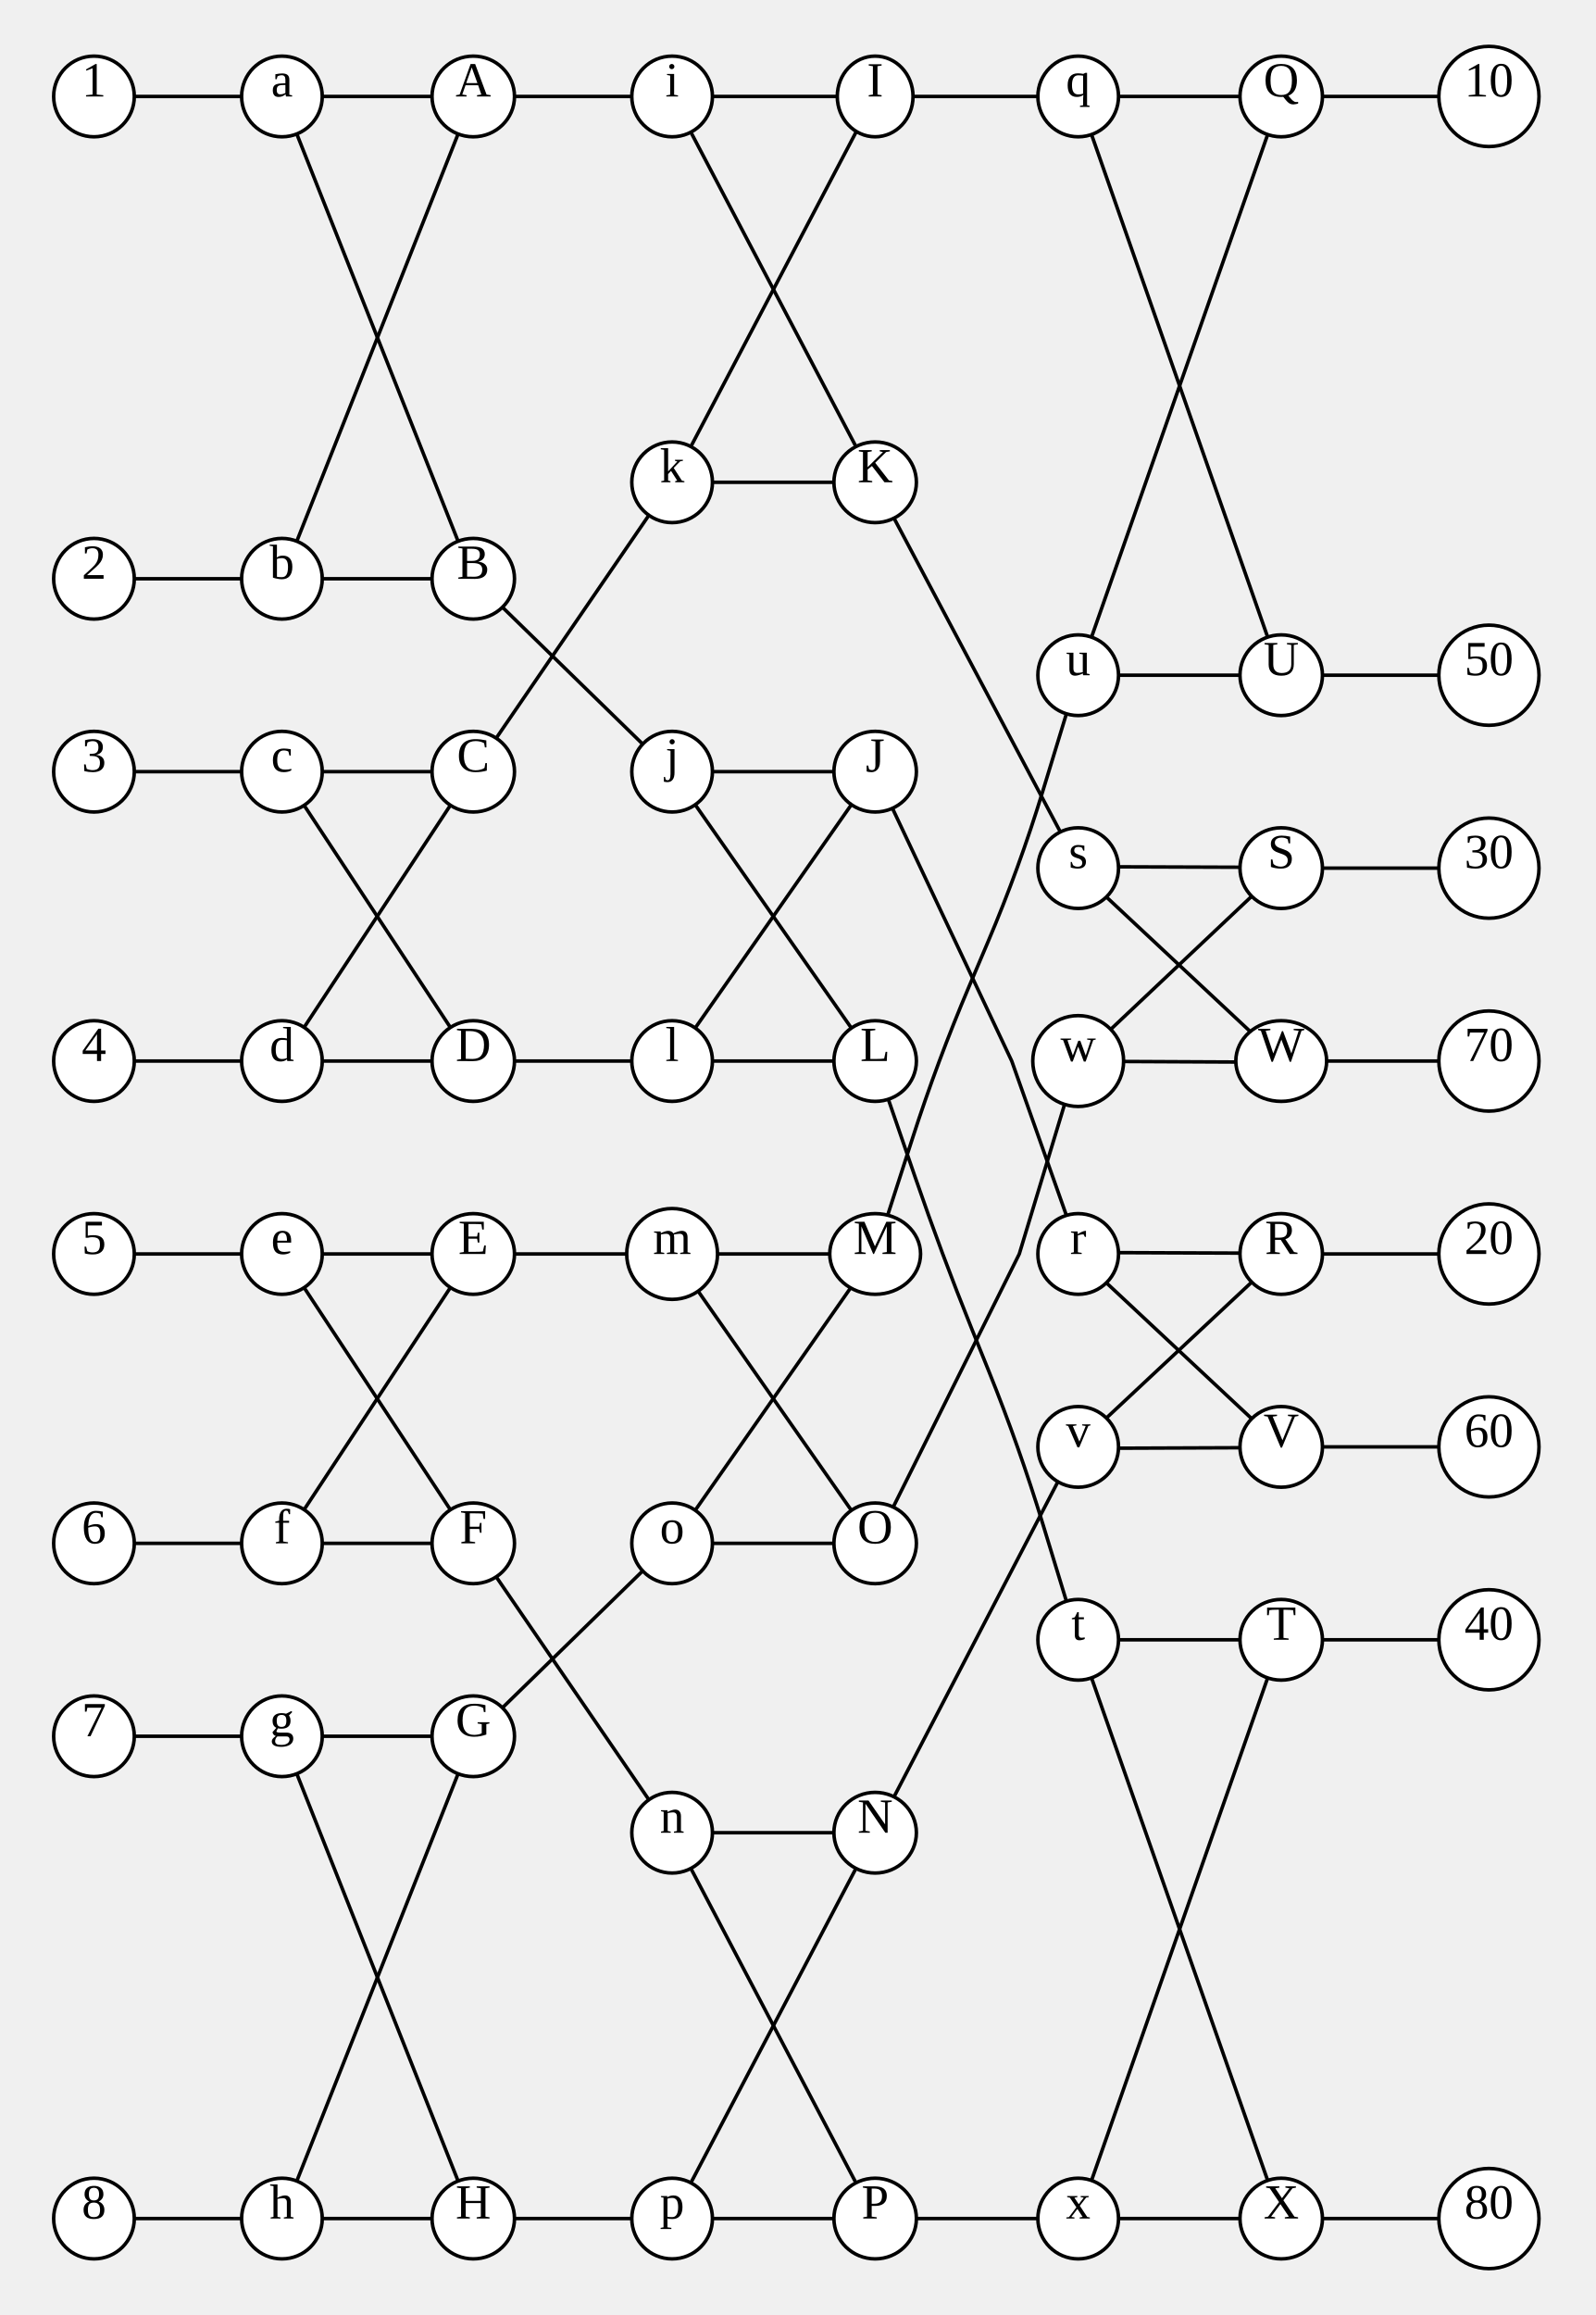
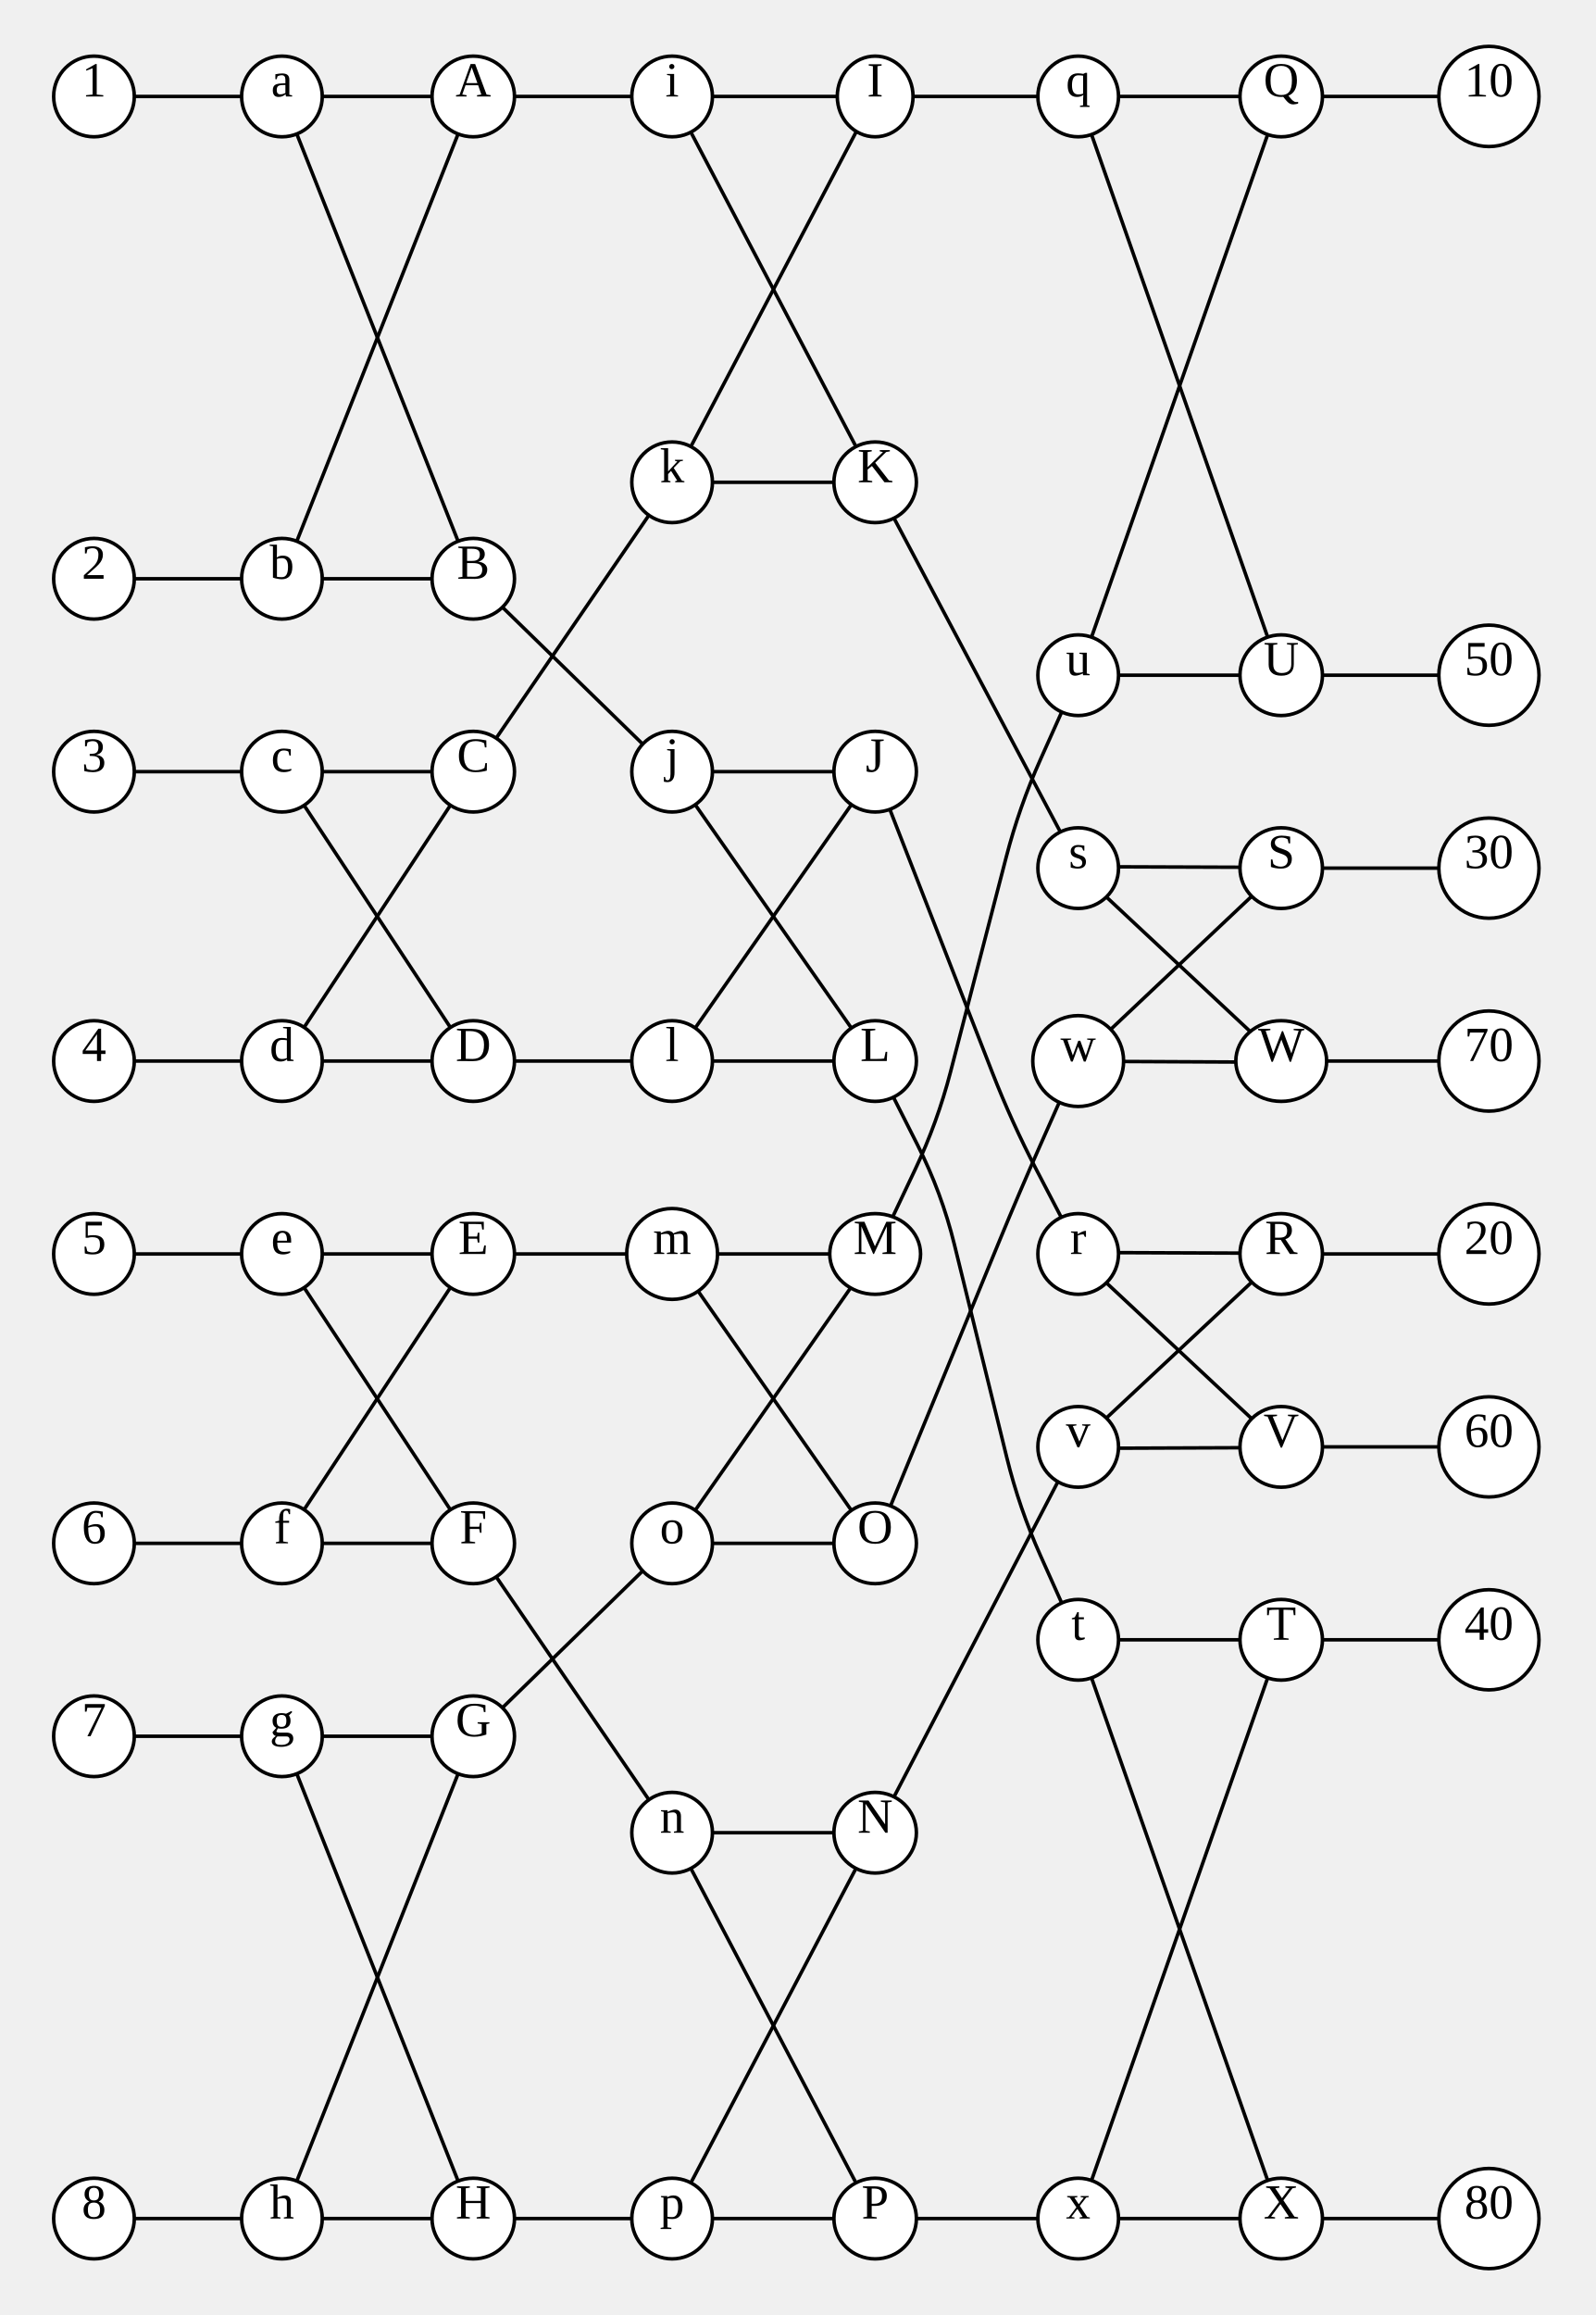
<svg xmlns="http://www.w3.org/2000/svg" width="454.88" height="660">
  <style type="text/css">
		.edge { fill: none; }
	</style>
  <defs>
    <marker id="normal" markerWidth="10" markerHeight="8" refX="9" refY="4" orient="auto-start-reverse" markerUnits="userSpaceOnUse">
      <path d="M0,0 L0,8 L10,4 z" fill="context-stroke" />
    </marker>
    <marker id="vee" markerWidth="10" markerHeight="8" refX="9" refY="4" orient="auto-start-reverse" markerUnits="userSpaceOnUse">
      <path d="M0,0 L10,4 L0,8 L3,4 z" fill="context-stroke" />
    </marker>
    <marker id="dot" markerWidth="8" markerHeight="8" refX="7" refY="4" orient="auto-start-reverse" markerUnits="userSpaceOnUse">
      <circle cx="4" cy="4" r="3.5" fill="context-stroke" />
    </marker>
    <marker id="odot" markerWidth="8" markerHeight="8" refX="7" refY="4" orient="auto-start-reverse" markerUnits="userSpaceOnUse">
      <circle cx="4" cy="4" r="3" fill="white" stroke="context-stroke" />
    </marker>
  </defs>
  <g>
    <path class="edge" stroke="#000000" stroke-width="1" d="M37.6,27.5 L69.6,27.5 " />
    <path class="edge" stroke="#000000" stroke-width="1" d="M91.2,27.5 L123.2,27.5 " />
    <path class="edge" stroke="#000000" stroke-width="1" d="M84.598,38.096 L130.637,154.305 " />
    <path class="edge" stroke="#000000" stroke-width="1" d="M37.6,165 L69.6,165 " />
    <path class="edge" stroke="#000000" stroke-width="1" d="M91.2,165 L123.2,165 " />
    <path class="edge" stroke="#000000" stroke-width="1" d="M84.598,154.404 L130.637,38.195 " />
    <path class="edge" stroke="#000000" stroke-width="1" d="M37.6,220 L69.6,220 " />
    <path class="edge" stroke="#000000" stroke-width="1" d="M91.2,220 L123.2,220 " />
    <path class="edge" stroke="#000000" stroke-width="1" d="M86.602,229.415 L128.441,292.929 " />
    <path class="edge" stroke="#000000" stroke-width="1" d="M37.6,302.5 L69.6,302.5 " />
    <path class="edge" stroke="#000000" stroke-width="1" d="M91.2,302.5 L123.2,302.5 " />
    <path class="edge" stroke="#000000" stroke-width="1" d="M86.602,293.085 L128.441,229.571 " />
    <path class="edge" stroke="#000000" stroke-width="1" d="M37.6,357.5 L69.6,357.5 " />
    <path class="edge" stroke="#000000" stroke-width="1" d="M91.2,357.5 L123.2,357.5 " />
    <path class="edge" stroke="#000000" stroke-width="1" d="M86.602,366.915 L128.441,430.429 " />
    <path class="edge" stroke="#000000" stroke-width="1" d="M37.6,440 L69.6,440 " />
    <path class="edge" stroke="#000000" stroke-width="1" d="M91.2,440 L123.2,440 " />
    <path class="edge" stroke="#000000" stroke-width="1" d="M86.602,430.585 L128.441,367.071 " />
    <path class="edge" stroke="#000000" stroke-width="1" d="M37.6,495 L69.6,495 " />
    <path class="edge" stroke="#000000" stroke-width="1" d="M91.2,495 L123.2,495 " />
    <path class="edge" stroke="#000000" stroke-width="1" d="M84.598,505.596 L130.637,621.805 " />
    <path class="edge" stroke="#000000" stroke-width="1" d="M37.6,632.5 L69.6,632.5 " />
    <path class="edge" stroke="#000000" stroke-width="1" d="M91.2,632.5 L123.2,632.5 " />
    <path class="edge" stroke="#000000" stroke-width="1" d="M84.598,621.904 L130.637,505.695 " />
    <path class="edge" stroke="#000000" stroke-width="1" d="M146.72,27.5 L180.87,27.5 " />
    <path class="edge" stroke="#000000" stroke-width="1" d="M202.47,27.5 L238.77,27.5 " />
    <path class="edge" stroke="#000000" stroke-width="1" d="M196.942,37.537 L244.097,127.321 " />
    <path class="edge" stroke="#000000" stroke-width="1" d="M143.285,173.122 L183.556,212.41 " />
    <path class="edge" stroke="#000000" stroke-width="1" d="M202.47,220 L237.81,220 " />
    <path class="edge" stroke="#000000" stroke-width="1" d="M198.12,229.224 L242.792,293.102 " />
    <path class="edge" stroke="#000000" stroke-width="1" d="M141.506,210.446 L185.182,146.694 " />
    <path class="edge" stroke="#000000" stroke-width="1" d="M202.47,137.5 L237.81,137.5 " />
    <path class="edge" stroke="#000000" stroke-width="1" d="M196.942,127.464 L244.211,37.485 " />
    <path class="edge" stroke="#000000" stroke-width="1" d="M146.72,302.5 L180.87,302.5 " />
    <path class="edge" stroke="#000000" stroke-width="1" d="M202.47,302.5 L237.81,302.5 " />
    <path class="edge" stroke="#000000" stroke-width="1" d="M198.12,293.276 L242.792,229.398 " />
    <path class="edge" stroke="#000000" stroke-width="1" d="M146.72,357.5 L178.72,357.5 " />
    <path class="edge" stroke="#000000" stroke-width="1" d="M204.62,357.5 L236.62,357.5 " />
    <path class="edge" stroke="#000000" stroke-width="1" d="M198.501,367.27 L242.786,430.606 " />
    <path class="edge" stroke="#000000" stroke-width="1" d="M141.506,449.554 L185.182,513.306 " />
    <path class="edge" stroke="#000000" stroke-width="1" d="M202.47,522.5 L237.81,522.5 " />
    <path class="edge" stroke="#000000" stroke-width="1" d="M196.942,532.537 L244.097,622.321 " />
    <path class="edge" stroke="#000000" stroke-width="1" d="M143.285,486.878 L183.556,447.59 " />
    <path class="edge" stroke="#000000" stroke-width="1" d="M202.47,440 L237.81,440 " />
    <path class="edge" stroke="#000000" stroke-width="1" d="M198.118,430.775 L242.571,367.176 " />
    <path class="edge" stroke="#000000" stroke-width="1" d="M146.72,632.5 L180.87,632.5 " />
    <path class="edge" stroke="#000000" stroke-width="1" d="M202.47,632.5 L237.81,632.5 " />
    <path class="edge" stroke="#000000" stroke-width="1" d="M196.942,622.463 L244.097,532.679 " />
    <path class="edge" stroke="#000000" stroke-width="1" d="M260.37,27.5 L296.67,27.5 " />
    <path class="edge" stroke="#000000" stroke-width="1" d="M318.27,27.5 L353.61,27.5 " />
    <path class="edge" stroke="#000000" stroke-width="1" d="M311.247,38.274 L361.503,181.639 " />
-     <path class="edge" stroke="#000000" stroke-width="1" d="M254.499,230.441 L288.52,302.5 Q288.52,302.5 288.52,302.5 L288.52,302.5 Q288.52,302.5 288.52,302.5 L304.128,346.564 " />
+     <path class="edge" stroke="#000000" stroke-width="1" d="M253.756,230.747 L282.956,305.716 Q288.52,320 295.612,333.59 L302.704,347.18 " />
    <path class="edge" stroke="#000000" stroke-width="1" d="M318.264,357.119 L353.613,357.257 " />
    <path class="edge" stroke="#000000" stroke-width="1" d="M315.248,365.478 L356.953,404.469 " />
    <path class="edge" stroke="#000000" stroke-width="1" d="M254.944,147.729 L302.453,237.316 " />
    <path class="edge" stroke="#000000" stroke-width="1" d="M318.264,247.123 L353.613,247.248 " />
    <path class="edge" stroke="#000000" stroke-width="1" d="M315.246,255.481 L356.538,294.09 " />
-     <path class="edge" stroke="#000000" stroke-width="1" d="M253.325,313.398 L260.922,335.449 Q268.52,357.5 277.233,379.135 L282.064,391.131 Q290.67,412.5 297.4,434.532 L304.13,456.564 " />
+     <path class="edge" stroke="#000000" stroke-width="1" d="M254.78,312.81 L261.65,326.405 Q268.52,340 272.16,354.791 L287.119,415.572 Q290.67,430 296.745,443.56 L302.82,457.12 " />
    <path class="edge" stroke="#000000" stroke-width="1" d="M318.27,467.5 L353.61,467.5 " />
    <path class="edge" stroke="#000000" stroke-width="1" d="M311.247,478.274 L361.503,621.639 " />
-     <path class="edge" stroke="#000000" stroke-width="1" d="M253.14,346.446 L260.235,324.473 Q267.33,302.5 276.35,281.245 L281.671,268.706 Q290.67,247.5 297.4,225.468 L304.13,203.436 " />
+     <path class="edge" stroke="#000000" stroke-width="1" d="M254.59,346.899 L260.96,333.45 Q267.33,320 271.066,305.595 L286.94,244.383 Q290.67,230 296.745,216.44 L302.82,202.879 " />
    <path class="edge" stroke="#000000" stroke-width="1" d="M318.27,192.5 L353.61,192.5 " />
    <path class="edge" stroke="#000000" stroke-width="1" d="M311.247,181.726 L361.503,38.361 " />
    <path class="edge" stroke="#000000" stroke-width="1" d="M254.944,512.271 L301.773,422.27 " />
    <path class="edge" stroke="#000000" stroke-width="1" d="M318.264,412.881 L353.613,412.743 " />
    <path class="edge" stroke="#000000" stroke-width="1" d="M315.248,404.522 L356.953,365.531 " />
-     <path class="edge" stroke="#000000" stroke-width="1" d="M254.72,429.662 L290.67,357.5 Q290.67,357.5 290.67,357.5 L290.67,357.5 Q290.67,357.5 290.67,357.5 L303.97,313.572 " />
+     <path class="edge" stroke="#000000" stroke-width="1" d="M253.956,429.33 L285.087,353.584 Q290.67,340 296.623,326.573 L302.575,313.147 " />
    <path class="edge" stroke="#000000" stroke-width="1" d="M320.419,302.626 L352.424,302.781 " />
    <path class="edge" stroke="#000000" stroke-width="1" d="M316.189,293.997 L356.947,255.525 " />
    <path class="edge" stroke="#000000" stroke-width="1" d="M261.33,632.5 L296.67,632.5 " />
    <path class="edge" stroke="#000000" stroke-width="1" d="M318.27,632.5 L353.61,632.5 " />
    <path class="edge" stroke="#000000" stroke-width="1" d="M311.247,621.726 L361.503,478.361 " />
    <path class="edge" stroke="#000000" stroke-width="1" d="M377.13,27.5 L410.32,27.5 " />
    <path class="edge" stroke="#000000" stroke-width="1" d="M377.13,357.5 L410.32,357.5 " />
    <path class="edge" stroke="#000000" stroke-width="1" d="M377.13,247.5 L410.32,247.5 " />
    <path class="edge" stroke="#000000" stroke-width="1" d="M377.13,467.5 L410.32,467.5 " />
    <path class="edge" stroke="#000000" stroke-width="1" d="M377.13,192.5 L410.32,192.5 " />
    <path class="edge" stroke="#000000" stroke-width="1" d="M377.13,412.5 L410.32,412.5 " />
    <path class="edge" stroke="#000000" stroke-width="1" d="M378.32,302.5 L410.32,302.5 " />
    <path class="edge" stroke="#000000" stroke-width="1" d="M377.13,632.5 L410.32,632.5 " />
    <circle cx="26.8" cy="27.5" r="11.5" class="node" fill="#FFFFFF" stroke="#000000" stroke-width="1" />
    <text text-anchor="middle" alignment-baseline="middle" x="26.8" y="27.5" font-size="14" color="#000000">1</text>
    <circle cx="26.8" cy="165" r="11.5" class="node" fill="#FFFFFF" stroke="#000000" stroke-width="1" />
    <text text-anchor="middle" alignment-baseline="middle" x="26.8" y="165" font-size="14" color="#000000">2</text>
    <circle cx="26.8" cy="220" r="11.5" class="node" fill="#FFFFFF" stroke="#000000" stroke-width="1" />
    <text text-anchor="middle" alignment-baseline="middle" x="26.8" y="220" font-size="14" color="#000000">3</text>
    <circle cx="26.8" cy="302.5" r="11.5" class="node" fill="#FFFFFF" stroke="#000000" stroke-width="1" />
    <text text-anchor="middle" alignment-baseline="middle" x="26.8" y="302.5" font-size="14" color="#000000">4</text>
    <circle cx="26.8" cy="357.5" r="11.5" class="node" fill="#FFFFFF" stroke="#000000" stroke-width="1" />
    <text text-anchor="middle" alignment-baseline="middle" x="26.8" y="357.5" font-size="14" color="#000000">5</text>
    <circle cx="26.8" cy="440" r="11.5" class="node" fill="#FFFFFF" stroke="#000000" stroke-width="1" />
    <text text-anchor="middle" alignment-baseline="middle" x="26.8" y="440" font-size="14" color="#000000">6</text>
    <circle cx="26.8" cy="495" r="11.5" class="node" fill="#FFFFFF" stroke="#000000" stroke-width="1" />
    <text text-anchor="middle" alignment-baseline="middle" x="26.8" y="495" font-size="14" color="#000000">7</text>
    <circle cx="26.8" cy="632.5" r="11.5" class="node" fill="#FFFFFF" stroke="#000000" stroke-width="1" />
    <text text-anchor="middle" alignment-baseline="middle" x="26.8" y="632.5" font-size="14" color="#000000">8</text>
    <circle cx="424.6" cy="27.5" r="14.28" class="node" fill="#FFFFFF" stroke="#000000" stroke-width="1" />
    <text text-anchor="middle" alignment-baseline="middle" x="424.6" y="27.5" font-size="14" color="#000000">10</text>
    <circle cx="424.6" cy="357.5" r="14.28" class="node" fill="#FFFFFF" stroke="#000000" stroke-width="1" />
    <text text-anchor="middle" alignment-baseline="middle" x="424.6" y="357.5" font-size="14" color="#000000">20</text>
    <circle cx="424.6" cy="247.5" r="14.28" class="node" fill="#FFFFFF" stroke="#000000" stroke-width="1" />
    <text text-anchor="middle" alignment-baseline="middle" x="424.6" y="247.5" font-size="14" color="#000000">30</text>
    <circle cx="424.6" cy="467.5" r="14.28" class="node" fill="#FFFFFF" stroke="#000000" stroke-width="1" />
    <text text-anchor="middle" alignment-baseline="middle" x="424.6" y="467.5" font-size="14" color="#000000">40</text>
    <circle cx="424.6" cy="192.5" r="14.28" class="node" fill="#FFFFFF" stroke="#000000" stroke-width="1" />
    <text text-anchor="middle" alignment-baseline="middle" x="424.6" y="192.5" font-size="14" color="#000000">50</text>
    <circle cx="424.6" cy="412.5" r="14.28" class="node" fill="#FFFFFF" stroke="#000000" stroke-width="1" />
    <text text-anchor="middle" alignment-baseline="middle" x="424.6" y="412.5" font-size="14" color="#000000">60</text>
    <circle cx="424.6" cy="302.5" r="14.28" class="node" fill="#FFFFFF" stroke="#000000" stroke-width="1" />
    <text text-anchor="middle" alignment-baseline="middle" x="424.6" y="302.5" font-size="14" color="#000000">70</text>
    <circle cx="424.6" cy="632.5" r="14.28" class="node" fill="#FFFFFF" stroke="#000000" stroke-width="1" />
    <text text-anchor="middle" alignment-baseline="middle" x="424.6" y="632.5" font-size="14" color="#000000">80</text>
    <circle cx="80.4" cy="27.5" r="11.5" class="node" fill="#FFFFFF" stroke="#000000" stroke-width="1" />
    <text text-anchor="middle" alignment-baseline="middle" x="80.4" y="27.5" font-size="14" color="#000000">a</text>
    <circle cx="80.4" cy="165" r="11.5" class="node" fill="#FFFFFF" stroke="#000000" stroke-width="1" />
    <text text-anchor="middle" alignment-baseline="middle" x="80.4" y="165" font-size="14" color="#000000">b</text>
    <circle cx="80.4" cy="220" r="11.5" class="node" fill="#FFFFFF" stroke="#000000" stroke-width="1" />
    <text text-anchor="middle" alignment-baseline="middle" x="80.4" y="220" font-size="14" color="#000000">c</text>
    <circle cx="80.4" cy="302.5" r="11.5" class="node" fill="#FFFFFF" stroke="#000000" stroke-width="1" />
    <text text-anchor="middle" alignment-baseline="middle" x="80.4" y="302.5" font-size="14" color="#000000">d</text>
    <circle cx="80.4" cy="357.5" r="11.5" class="node" fill="#FFFFFF" stroke="#000000" stroke-width="1" />
    <text text-anchor="middle" alignment-baseline="middle" x="80.4" y="357.5" font-size="14" color="#000000">e</text>
    <circle cx="80.4" cy="440" r="11.5" class="node" fill="#FFFFFF" stroke="#000000" stroke-width="1" />
    <text text-anchor="middle" alignment-baseline="middle" x="80.4" y="440" font-size="14" color="#000000">f</text>
    <circle cx="80.4" cy="495" r="11.5" class="node" fill="#FFFFFF" stroke="#000000" stroke-width="1" />
    <text text-anchor="middle" alignment-baseline="middle" x="80.4" y="495" font-size="14" color="#000000">g</text>
    <circle cx="80.4" cy="632.5" r="11.5" class="node" fill="#FFFFFF" stroke="#000000" stroke-width="1" />
    <text text-anchor="middle" alignment-baseline="middle" x="80.4" y="632.5" font-size="14" color="#000000">h</text>
    <circle cx="191.67" cy="27.5" r="11.5" class="node" fill="#FFFFFF" stroke="#000000" stroke-width="1" />
    <text text-anchor="middle" alignment-baseline="middle" x="191.67" y="27.5" font-size="14" color="#000000">i</text>
    <circle cx="191.67" cy="220" r="11.5" class="node" fill="#FFFFFF" stroke="#000000" stroke-width="1" />
    <text text-anchor="middle" alignment-baseline="middle" x="191.67" y="220" font-size="14" color="#000000">j</text>
    <circle cx="191.67" cy="137.5" r="11.5" class="node" fill="#FFFFFF" stroke="#000000" stroke-width="1" />
    <text text-anchor="middle" alignment-baseline="middle" x="191.67" y="137.5" font-size="14" color="#000000">k</text>
    <circle cx="191.67" cy="302.5" r="11.5" class="node" fill="#FFFFFF" stroke="#000000" stroke-width="1" />
    <text text-anchor="middle" alignment-baseline="middle" x="191.67" y="302.5" font-size="14" color="#000000">l</text>
    <circle cx="191.67" cy="357.5" r="12.95" class="node" fill="#FFFFFF" stroke="#000000" stroke-width="1" />
    <text text-anchor="middle" alignment-baseline="middle" x="191.67" y="357.5" font-size="14" color="#000000">m</text>
    <circle cx="191.67" cy="522.5" r="11.5" class="node" fill="#FFFFFF" stroke="#000000" stroke-width="1" />
    <text text-anchor="middle" alignment-baseline="middle" x="191.67" y="522.5" font-size="14" color="#000000">n</text>
    <circle cx="191.67" cy="440" r="11.5" class="node" fill="#FFFFFF" stroke="#000000" stroke-width="1" />
    <text text-anchor="middle" alignment-baseline="middle" x="191.67" y="440" font-size="14" color="#000000">o</text>
    <circle cx="191.67" cy="632.5" r="11.5" class="node" fill="#FFFFFF" stroke="#000000" stroke-width="1" />
    <text text-anchor="middle" alignment-baseline="middle" x="191.67" y="632.5" font-size="14" color="#000000">p</text>
    <circle cx="307.47" cy="27.5" r="11.5" class="node" fill="#FFFFFF" stroke="#000000" stroke-width="1" />
    <text text-anchor="middle" alignment-baseline="middle" x="307.47" y="27.5" font-size="14" color="#000000">q</text>
    <circle cx="307.47" cy="357.5" r="11.5" class="node" fill="#FFFFFF" stroke="#000000" stroke-width="1" />
    <text text-anchor="middle" alignment-baseline="middle" x="307.47" y="357.5" font-size="14" color="#000000">r</text>
    <circle cx="307.47" cy="247.5" r="11.5" class="node" fill="#FFFFFF" stroke="#000000" stroke-width="1" />
    <text text-anchor="middle" alignment-baseline="middle" x="307.47" y="247.5" font-size="14" color="#000000">s</text>
    <circle cx="307.47" cy="467.5" r="11.5" class="node" fill="#FFFFFF" stroke="#000000" stroke-width="1" />
    <text text-anchor="middle" alignment-baseline="middle" x="307.47" y="467.5" font-size="14" color="#000000">t</text>
    <circle cx="307.47" cy="192.5" r="11.5" class="node" fill="#FFFFFF" stroke="#000000" stroke-width="1" />
    <text text-anchor="middle" alignment-baseline="middle" x="307.47" y="192.5" font-size="14" color="#000000">u</text>
    <circle cx="307.47" cy="412.5" r="11.5" class="node" fill="#FFFFFF" stroke="#000000" stroke-width="1" />
    <text text-anchor="middle" alignment-baseline="middle" x="307.47" y="412.5" font-size="14" color="#000000">v</text>
    <circle cx="307.47" cy="302.5" r="12.95" class="node" fill="#FFFFFF" stroke="#000000" stroke-width="1" />
    <text text-anchor="middle" alignment-baseline="middle" x="307.47" y="302.5" font-size="14" color="#000000">w</text>
    <circle cx="307.47" cy="632.5" r="11.5" class="node" fill="#FFFFFF" stroke="#000000" stroke-width="1" />
    <text text-anchor="middle" alignment-baseline="middle" x="307.47" y="632.5" font-size="14" color="#000000">x</text>
    <ellipse cx="134.96" cy="27.5" rx="11.76" ry="11.5" class="node" fill="#FFFFFF" stroke="#000000" stroke-width="1" />
    <text text-anchor="middle" alignment-baseline="middle" x="134.96" y="27.5" font-size="14" color="#000000">A</text>
    <ellipse cx="134.96" cy="165" rx="11.76" ry="11.5" class="node" fill="#FFFFFF" stroke="#000000" stroke-width="1" />
    <text text-anchor="middle" alignment-baseline="middle" x="134.96" y="165" font-size="14" color="#000000">B</text>
    <ellipse cx="134.96" cy="220" rx="11.76" ry="11.5" class="node" fill="#FFFFFF" stroke="#000000" stroke-width="1" />
    <text text-anchor="middle" alignment-baseline="middle" x="134.96" y="220" font-size="14" color="#000000">C</text>
    <ellipse cx="134.96" cy="302.5" rx="11.76" ry="11.5" class="node" fill="#FFFFFF" stroke="#000000" stroke-width="1" />
    <text text-anchor="middle" alignment-baseline="middle" x="134.96" y="302.5" font-size="14" color="#000000">D</text>
    <ellipse cx="134.96" cy="357.5" rx="11.76" ry="11.5" class="node" fill="#FFFFFF" stroke="#000000" stroke-width="1" />
    <text text-anchor="middle" alignment-baseline="middle" x="134.96" y="357.5" font-size="14" color="#000000">E</text>
    <ellipse cx="134.96" cy="440" rx="11.76" ry="11.5" class="node" fill="#FFFFFF" stroke="#000000" stroke-width="1" />
    <text text-anchor="middle" alignment-baseline="middle" x="134.96" y="440" font-size="14" color="#000000">F</text>
    <ellipse cx="134.96" cy="495" rx="11.76" ry="11.5" class="node" fill="#FFFFFF" stroke="#000000" stroke-width="1" />
    <text text-anchor="middle" alignment-baseline="middle" x="134.96" y="495" font-size="14" color="#000000">G</text>
    <ellipse cx="134.96" cy="632.5" rx="11.76" ry="11.5" class="node" fill="#FFFFFF" stroke="#000000" stroke-width="1" />
    <text text-anchor="middle" alignment-baseline="middle" x="134.96" y="632.5" font-size="14" color="#000000">H</text>
    <ellipse cx="249.57" cy="27.5" rx="10.8" ry="11.5" class="node" fill="#FFFFFF" stroke="#000000" stroke-width="1" />
    <text text-anchor="middle" alignment-baseline="middle" x="249.57" y="27.5" font-size="14" color="#000000">I</text>
    <ellipse cx="249.57" cy="220" rx="11.76" ry="11.5" class="node" fill="#FFFFFF" stroke="#000000" stroke-width="1" />
    <text text-anchor="middle" alignment-baseline="middle" x="249.57" y="220" font-size="14" color="#000000">J</text>
    <ellipse cx="249.57" cy="137.5" rx="11.76" ry="11.5" class="node" fill="#FFFFFF" stroke="#000000" stroke-width="1" />
    <text text-anchor="middle" alignment-baseline="middle" x="249.57" y="137.5" font-size="14" color="#000000">K</text>
    <ellipse cx="249.57" cy="302.5" rx="11.76" ry="11.5" class="node" fill="#FFFFFF" stroke="#000000" stroke-width="1" />
    <text text-anchor="middle" alignment-baseline="middle" x="249.57" y="302.5" font-size="14" color="#000000">L</text>
    <ellipse cx="249.57" cy="357.5" rx="12.95" ry="11.5" class="node" fill="#FFFFFF" stroke="#000000" stroke-width="1" />
    <text text-anchor="middle" alignment-baseline="middle" x="249.57" y="357.5" font-size="14" color="#000000">M</text>
    <ellipse cx="249.57" cy="522.5" rx="11.76" ry="11.5" class="node" fill="#FFFFFF" stroke="#000000" stroke-width="1" />
    <text text-anchor="middle" alignment-baseline="middle" x="249.57" y="522.5" font-size="14" color="#000000">N</text>
    <ellipse cx="249.57" cy="440" rx="11.76" ry="11.5" class="node" fill="#FFFFFF" stroke="#000000" stroke-width="1" />
    <text text-anchor="middle" alignment-baseline="middle" x="249.57" y="440" font-size="14" color="#000000">O</text>
    <ellipse cx="249.57" cy="632.5" rx="11.76" ry="11.5" class="node" fill="#FFFFFF" stroke="#000000" stroke-width="1" />
    <text text-anchor="middle" alignment-baseline="middle" x="249.57" y="632.5" font-size="14" color="#000000">P</text>
    <ellipse cx="365.37" cy="27.5" rx="11.76" ry="11.5" class="node" fill="#FFFFFF" stroke="#000000" stroke-width="1" />
    <text text-anchor="middle" alignment-baseline="middle" x="365.37" y="27.5" font-size="14" color="#000000">Q</text>
    <ellipse cx="365.37" cy="357.5" rx="11.76" ry="11.5" class="node" fill="#FFFFFF" stroke="#000000" stroke-width="1" />
    <text text-anchor="middle" alignment-baseline="middle" x="365.37" y="357.5" font-size="14" color="#000000">R</text>
    <ellipse cx="365.37" cy="247.5" rx="11.76" ry="11.5" class="node" fill="#FFFFFF" stroke="#000000" stroke-width="1" />
    <text text-anchor="middle" alignment-baseline="middle" x="365.37" y="247.5" font-size="14" color="#000000">S</text>
    <ellipse cx="365.37" cy="467.5" rx="11.76" ry="11.5" class="node" fill="#FFFFFF" stroke="#000000" stroke-width="1" />
    <text text-anchor="middle" alignment-baseline="middle" x="365.37" y="467.5" font-size="14" color="#000000">T</text>
    <ellipse cx="365.37" cy="192.5" rx="11.76" ry="11.5" class="node" fill="#FFFFFF" stroke="#000000" stroke-width="1" />
    <text text-anchor="middle" alignment-baseline="middle" x="365.37" y="192.5" font-size="14" color="#000000">U</text>
    <ellipse cx="365.37" cy="412.5" rx="11.76" ry="11.5" class="node" fill="#FFFFFF" stroke="#000000" stroke-width="1" />
    <text text-anchor="middle" alignment-baseline="middle" x="365.37" y="412.5" font-size="14" color="#000000">V</text>
    <ellipse cx="365.37" cy="302.5" rx="12.95" ry="11.5" class="node" fill="#FFFFFF" stroke="#000000" stroke-width="1" />
    <text text-anchor="middle" alignment-baseline="middle" x="365.37" y="302.5" font-size="14" color="#000000">W</text>
    <ellipse cx="365.37" cy="632.5" rx="11.76" ry="11.5" class="node" fill="#FFFFFF" stroke="#000000" stroke-width="1" />
    <text text-anchor="middle" alignment-baseline="middle" x="365.37" y="632.5" font-size="14" color="#000000">X</text>
  </g>
</svg>
